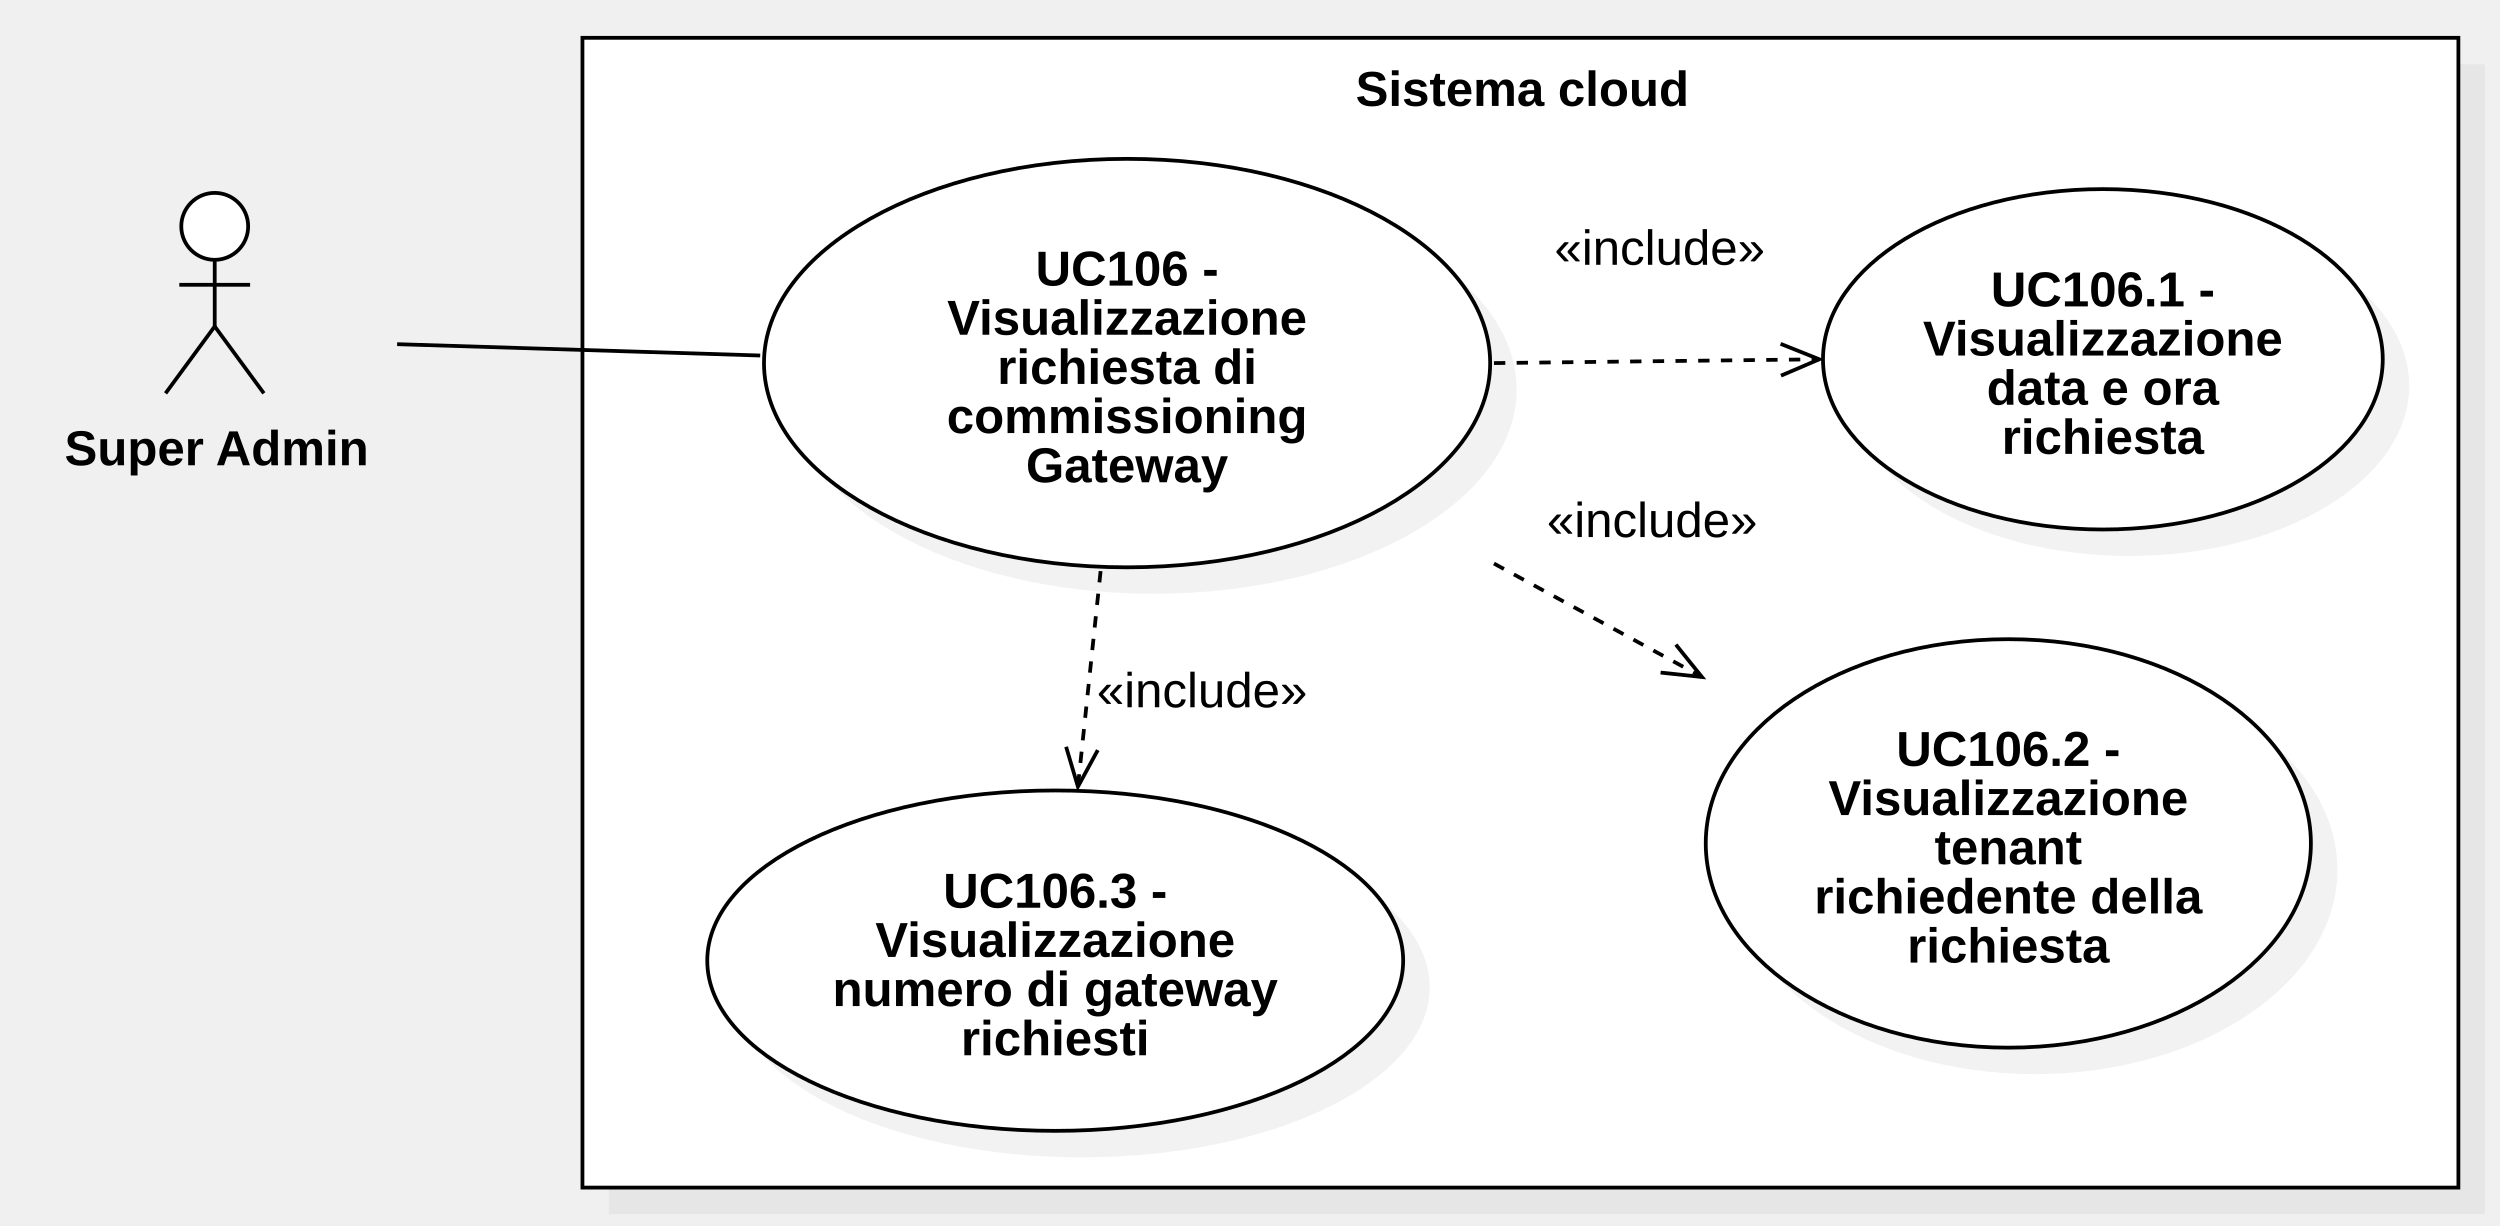
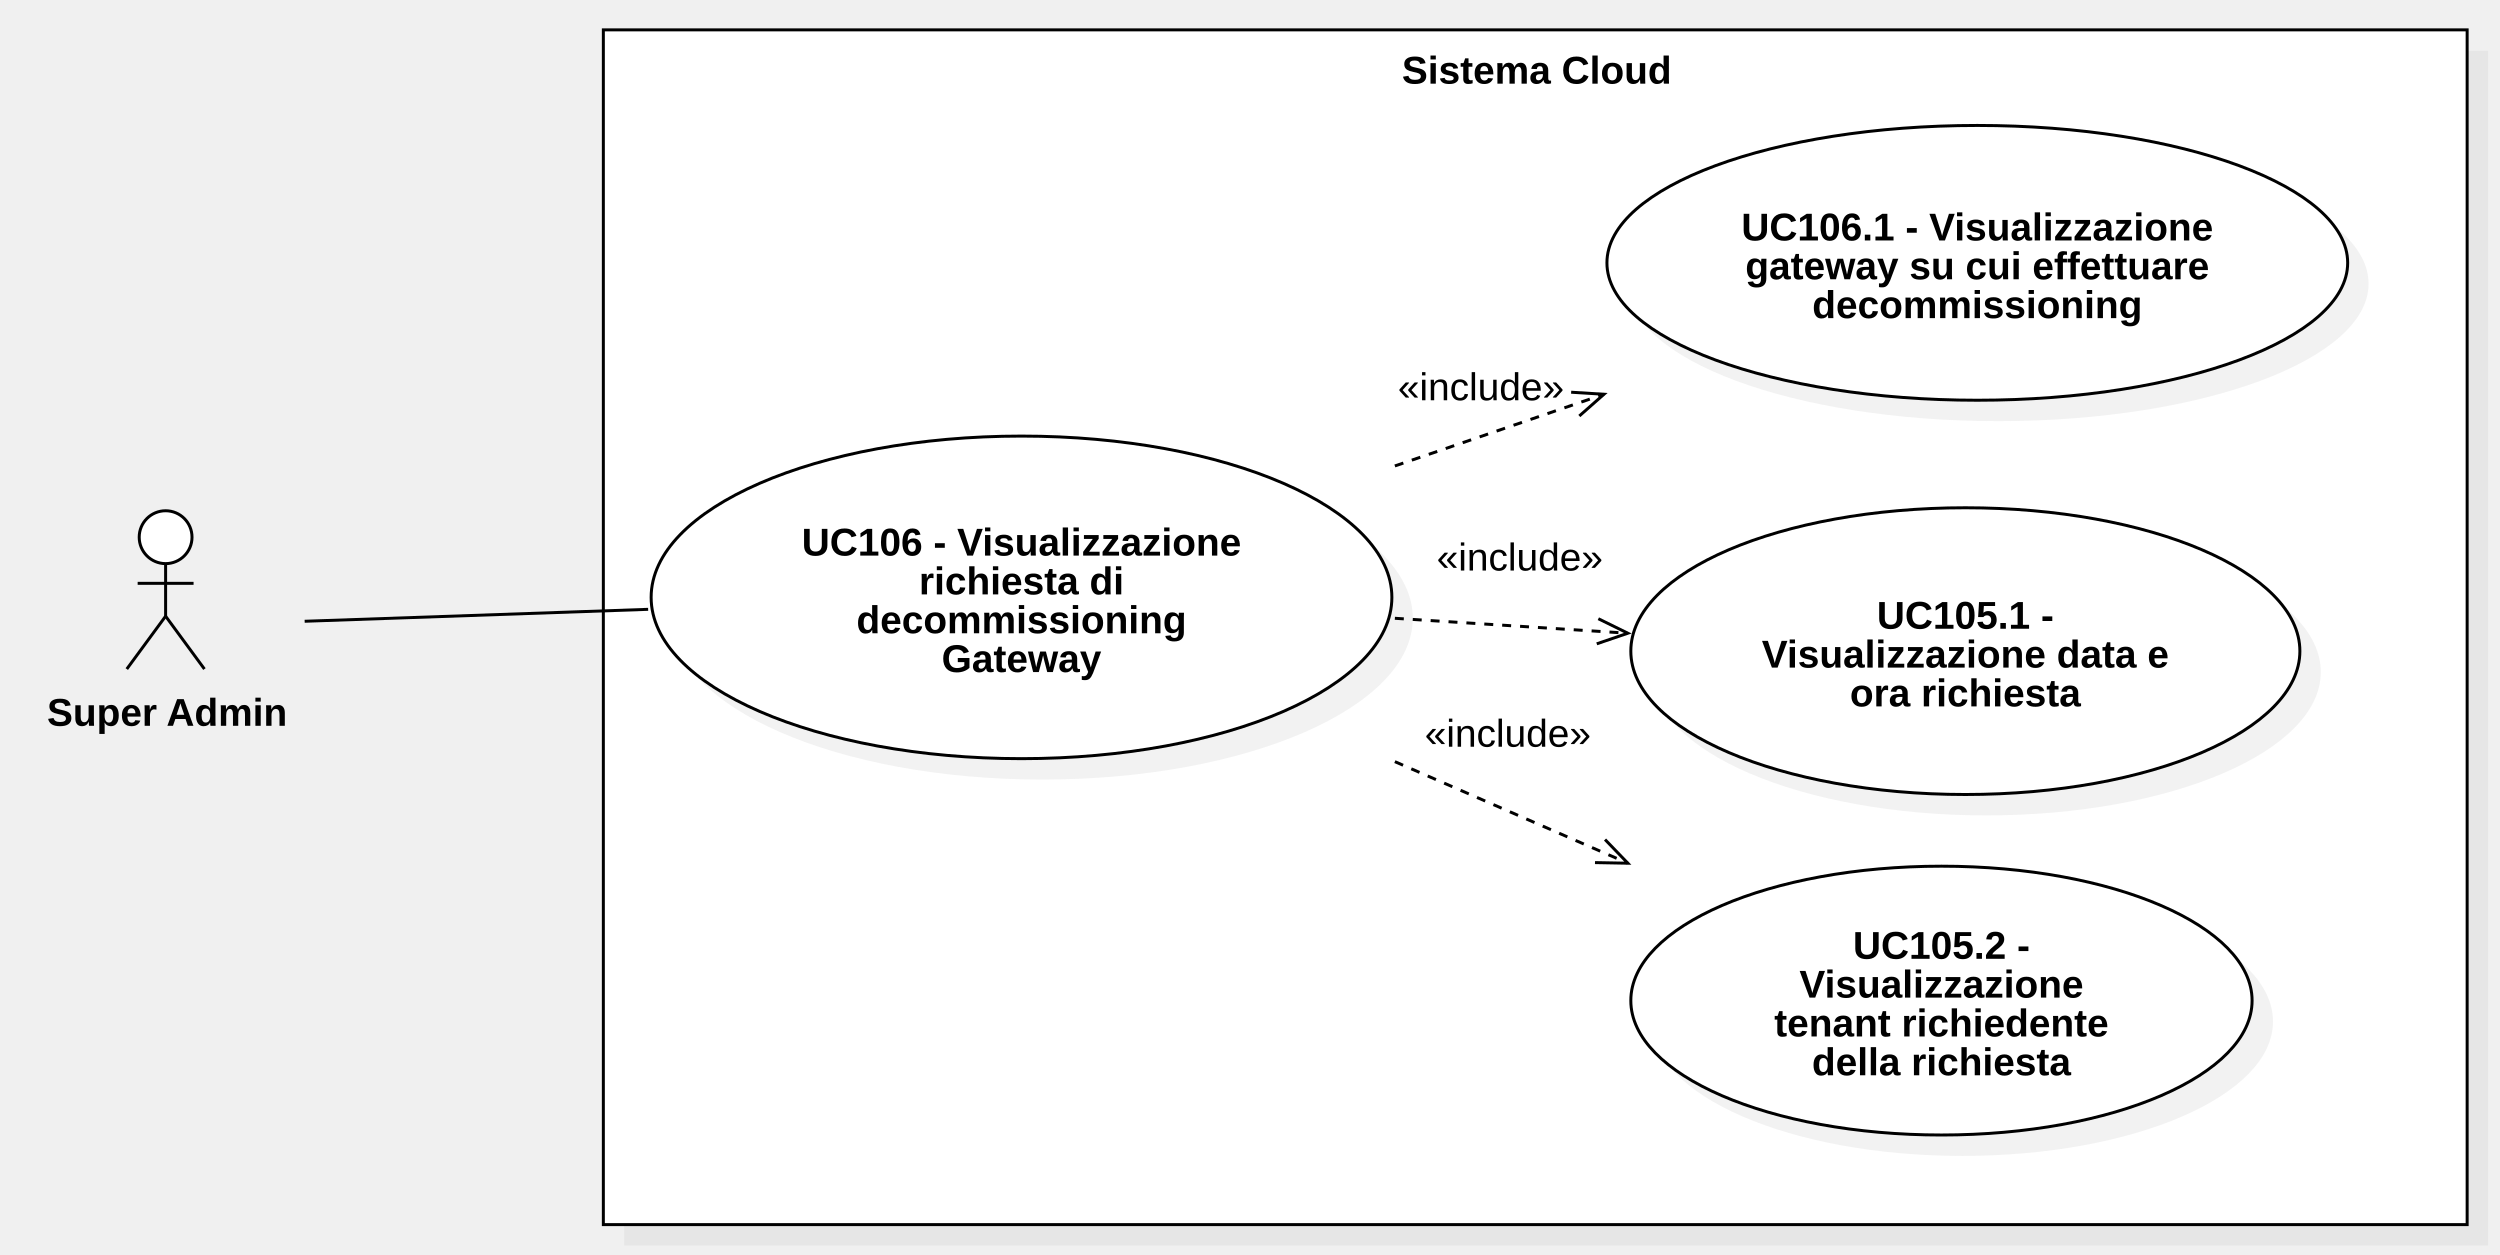
- <svg xmlns="http://www.w3.org/2000/svg" version="1.1" width="661" height="324">
+ <svg xmlns="http://www.w3.org/2000/svg" version="1.1" width="837" height="420">
  <defs />
  <g>
    <g>
-       <rect fill="#C0C0C0" stroke="none" x="166" y="24" width="496" height="304" transform="matrix(1 0 0 1 -5 -7)" fill-opacity="0.2" />
+       <rect fill="#C0C0C0" stroke="none" x="440" y="414" width="624" height="400" transform="matrix(1 0 0 1 -231 -397)" fill-opacity="0.2" />
    </g>
    <g>
-       <rect fill="#ffffff" stroke="none" x="159" y="17" width="496" height="304" transform="matrix(1 0 0 1 -5 -7)" />
+       <rect fill="#ffffff" stroke="none" x="433" y="407" width="624" height="400" transform="matrix(1 0 0 1 -231 -397)" />
    </g>
    <g>
-       <path fill="none" stroke="#000000" paint-order="fill stroke markers" d=" M 154 10 L 650 10 L 650 314 L 154 314 L 154 10 Z Z" stroke-miterlimit="10" stroke-dasharray="" />
+       <path fill="none" stroke="#000000" paint-order="fill stroke markers" d=" M 202 10 L 826 10 L 826 410 L 202 410 L 202 10 Z Z" stroke-miterlimit="10" stroke-dasharray="" />
    </g>
    <g>
      <g>
        <path fill="none" stroke="none" />
-         <text fill="#000000" stroke="none" font-family="Arial" font-size="13px" font-style="normal" font-weight="bold" text-decoration="undefined" x="407.5" y="30.5" text-anchor="middle" dominant-baseline="central" transform="matrix(1 0 0 1 -5 -7)">Sistema cloud</text>
+         <text fill="#000000" stroke="none" font-family="Arial" font-size="13px" font-style="normal" font-weight="bold" text-decoration="undefined" x="745.5" y="420.5" text-anchor="middle" dominant-baseline="central" transform="matrix(1 0 0 1 -231 -397)">Sistema Cloud</text>
      </g>
    </g>
    <g>
-       <path fill="#ffffff" stroke="none" paint-order="stroke fill markers" d=" M 47.931 59.85 C 47.931 54.962 51.889 51 56.771 51 C 61.653 51 65.611 54.962 65.611 59.85 C 65.611 64.738 61.653 68.7 56.771 68.7 C 51.889 68.7 47.931 64.738 47.931 59.85 Z" />
+       <path fill="#ffffff" stroke="none" paint-order="stroke fill markers" d=" M 46.607 179.85 C 46.607 174.962 50.565 171 55.447 171 C 60.329 171 64.287 174.962 64.287 179.85 C 64.287 184.738 60.329 188.7 55.447 188.7 C 50.565 188.7 46.607 184.738 46.607 179.85 Z" />
    </g>
    <g>
-       <path fill="none" stroke="#000000" paint-order="fill stroke markers" d=" M 47.931 59.85 C 47.931 54.962 51.889 51 56.771 51 C 61.653 51 65.611 54.962 65.611 59.85 C 65.611 64.738 61.653 68.7 56.771 68.7 C 51.889 68.7 47.931 64.738 47.931 59.85 Z" stroke-miterlimit="10" stroke-dasharray="" />
+       <path fill="none" stroke="#000000" paint-order="fill stroke markers" d=" M 46.607 179.85 C 46.607 174.962 50.565 171 55.447 171 C 60.329 171 64.287 174.962 64.287 179.85 C 64.287 184.738 60.329 188.7 55.447 188.7 C 50.565 188.7 46.607 184.738 46.607 179.85 Z" stroke-miterlimit="10" stroke-dasharray="" />
    </g>
    <g>
-       <path fill="none" stroke="#000000" paint-order="fill stroke markers" d=" M 56.771 68.7 L 56.771 86.3" stroke-miterlimit="10" stroke-dasharray="" />
+       <path fill="none" stroke="#000000" paint-order="fill stroke markers" d=" M 55.447 188.7 L 55.447 206.3" stroke-miterlimit="10" stroke-dasharray="" />
    </g>
    <g>
-       <path fill="none" stroke="#000000" paint-order="fill stroke markers" d=" M 47.411 75.3 L 66.131 75.3" stroke-miterlimit="10" stroke-dasharray="" />
+       <path fill="none" stroke="#000000" paint-order="fill stroke markers" d=" M 46.087 195.3 L 64.807 195.3" stroke-miterlimit="10" stroke-dasharray="" />
    </g>
    <g>
-       <path fill="none" stroke="#000000" paint-order="fill stroke markers" d=" M 56.771 86.3 L 43.771 104" stroke-miterlimit="10" stroke-dasharray="" />
+       <path fill="none" stroke="#000000" paint-order="fill stroke markers" d=" M 55.447 206.3 L 42.447 224" stroke-miterlimit="10" stroke-dasharray="" />
    </g>
    <g>
-       <path fill="none" stroke="#000000" paint-order="fill stroke markers" d=" M 56.771 86.3 L 69.771 104" stroke-miterlimit="10" stroke-dasharray="" />
+       <path fill="none" stroke="#000000" paint-order="fill stroke markers" d=" M 55.447 206.3 L 68.447 224" stroke-miterlimit="10" stroke-dasharray="" />
    </g>
    <g>
      <g>
        <path fill="none" stroke="none" />
-         <text fill="#000000" stroke="none" font-family="Arial" font-size="13px" font-style="normal" font-weight="bold" text-decoration="undefined" x="62.271" y="125.5" text-anchor="middle" dominant-baseline="central" transform="matrix(1 0 0 1 -5 -7)">Super Admin</text>
+         <text fill="#000000" stroke="none" font-family="Arial" font-size="13px" font-style="normal" font-weight="bold" text-decoration="undefined" x="286.947" y="635.5" text-anchor="middle" dominant-baseline="central" transform="matrix(1 0 0 1 -231 -397)">Super Admin</text>
      </g>
    </g>
    <g>
-       <path fill="#C0C0C0" stroke="none" paint-order="stroke fill markers" d=" M 209 103 C 209 73.177 251.981 49 305 49 C 358.019 49 401 73.177 401 103 C 401 132.823 358.019 157 305 157 C 251.981 157 209 132.823 209 103 Z" fill-opacity="0.2" />
+       <path fill="#C0C0C0" stroke="none" paint-order="stroke fill markers" d=" M 225 207 C 225 177.177 280.517 153 349 153 C 417.483 153 473 177.177 473 207 C 473 236.823 417.483 261 349 261 C 280.517 261 225 236.823 225 207 Z" fill-opacity="0.2" />
    </g>
    <g>
-       <path fill="#ffffff" stroke="none" paint-order="stroke fill markers" d=" M 202 96 C 202 66.177 244.981 42 298 42 C 351.019 42 394 66.177 394 96 C 394 125.823 351.019 150 298 150 C 244.981 150 202 125.823 202 96 Z" />
+       <path fill="#ffffff" stroke="none" paint-order="stroke fill markers" d=" M 218 200 C 218 170.177 273.517 146 342 146 C 410.483 146 466 170.177 466 200 C 466 229.823 410.483 254 342 254 C 273.517 254 218 229.823 218 200 Z" />
    </g>
    <g>
-       <path fill="none" stroke="#000000" paint-order="fill stroke markers" d=" M 202 96 C 202 66.177 244.981 42 298 42 C 351.019 42 394 66.177 394 96 C 394 125.823 351.019 150 298 150 C 244.981 150 202 125.823 202 96 Z" stroke-miterlimit="10" stroke-dasharray="" />
+       <path fill="none" stroke="#000000" paint-order="fill stroke markers" d=" M 218 200 C 218 170.177 273.517 146 342 146 C 410.483 146 466 170.177 466 200 C 466 229.823 410.483 254 342 254 C 273.517 254 218 229.823 218 200 Z" stroke-miterlimit="10" stroke-dasharray="" />
    </g>
    <g>
      <g>
        <path fill="none" stroke="none" />
-         <text fill="#000000" stroke="none" font-family="Arial" font-size="13px" font-style="normal" font-weight="bold" text-decoration="undefined" x="303" y="78" text-anchor="middle" dominant-baseline="central" transform="matrix(1 0 0 1 -5 -7)">UC106 -</text>
-         <text fill="#000000" stroke="none" font-family="Arial" font-size="13px" font-style="normal" font-weight="bold" text-decoration="undefined" x="303" y="91" text-anchor="middle" dominant-baseline="central" transform="matrix(1 0 0 1 -5 -7)">Visualizzazione</text>
-         <text fill="#000000" stroke="none" font-family="Arial" font-size="13px" font-style="normal" font-weight="bold" text-decoration="undefined" x="303" y="104" text-anchor="middle" dominant-baseline="central" transform="matrix(1 0 0 1 -5 -7)">richiesta di</text>
-         <text fill="#000000" stroke="none" font-family="Arial" font-size="13px" font-style="normal" font-weight="bold" text-decoration="undefined" x="303" y="117" text-anchor="middle" dominant-baseline="central" transform="matrix(1 0 0 1 -5 -7)">commissioning</text>
-         <text fill="#000000" stroke="none" font-family="Arial" font-size="13px" font-style="normal" font-weight="bold" text-decoration="undefined" x="303" y="130" text-anchor="middle" dominant-baseline="central" transform="matrix(1 0 0 1 -5 -7)">Gateway</text>
+         <text fill="#000000" stroke="none" font-family="Arial" font-size="13px" font-style="normal" font-weight="bold" text-decoration="undefined" x="573" y="578.5" text-anchor="middle" dominant-baseline="central" transform="matrix(1 0 0 1 -231 -397)">UC106  - Visualizzazione</text>
+         <text fill="#000000" stroke="none" font-family="Arial" font-size="13px" font-style="normal" font-weight="bold" text-decoration="undefined" x="573" y="591.5" text-anchor="middle" dominant-baseline="central" transform="matrix(1 0 0 1 -231 -397)">richiesta di</text>
+         <text fill="#000000" stroke="none" font-family="Arial" font-size="13px" font-style="normal" font-weight="bold" text-decoration="undefined" x="573" y="604.5" text-anchor="middle" dominant-baseline="central" transform="matrix(1 0 0 1 -231 -397)">decommissioning</text>
+         <text fill="#000000" stroke="none" font-family="Arial" font-size="13px" font-style="normal" font-weight="bold" text-decoration="undefined" x="573" y="617.5" text-anchor="middle" dominant-baseline="central" transform="matrix(1 0 0 1 -231 -397)">Gateway</text>
      </g>
    </g>
    <g>
-       <path fill="#C0C0C0" stroke="none" paint-order="stroke fill markers" d=" M 489 102 C 489 77.147 522.131 57 563 57 C 603.869 57 637 77.147 637 102 C 637 126.853 603.869 147 563 147 C 522.131 147 489 126.853 489 102 Z" fill-opacity="0.2" />
+       <path fill="none" stroke="#000000" paint-order="fill stroke markers" d=" M 467 156 L 537 132" stroke-miterlimit="10" stroke-dasharray="3" />
    </g>
    <g>
-       <path fill="#ffffff" stroke="none" paint-order="stroke fill markers" d=" M 482 95 C 482 70.147 515.131 50 556 50 C 596.869 50 630 70.147 630 95 C 630 119.853 596.869 140 556 140 C 515.131 140 482 119.853 482 95 Z" />
+       <path fill="none" stroke="#000000" paint-order="fill stroke markers" d=" M 528.752 139.278 L 537 132 L 526.021 131.314" stroke-miterlimit="10" stroke-dasharray="" />
    </g>
    <g>
-       <path fill="none" stroke="#000000" paint-order="fill stroke markers" d=" M 482 95 C 482 70.147 515.131 50 556 50 C 596.869 50 630 70.147 630 95 C 630 119.853 596.869 140 556 140 C 515.131 140 482 119.853 482 95 Z" stroke-miterlimit="10" stroke-dasharray="" />
+       <rect fill="#ffffff" stroke="none" x="699" y="520" width="55.656" height="13" transform="matrix(1 0 0 1 -231 -397)" />
    </g>
    <g>
      <g>
        <path fill="none" stroke="none" />
-         <text fill="#000000" stroke="none" font-family="Arial" font-size="13px" font-style="normal" font-weight="bold" text-decoration="undefined" x="561" y="83.5" text-anchor="middle" dominant-baseline="central" transform="matrix(1 0 0 1 -5 -7)">UC106.1 -</text>
-         <text fill="#000000" stroke="none" font-family="Arial" font-size="13px" font-style="normal" font-weight="bold" text-decoration="undefined" x="561" y="96.5" text-anchor="middle" dominant-baseline="central" transform="matrix(1 0 0 1 -5 -7)">Visualizzazione</text>
-         <text fill="#000000" stroke="none" font-family="Arial" font-size="13px" font-style="normal" font-weight="bold" text-decoration="undefined" x="561" y="109.5" text-anchor="middle" dominant-baseline="central" transform="matrix(1 0 0 1 -5 -7)">data e ora</text>
-         <text fill="#000000" stroke="none" font-family="Arial" font-size="13px" font-style="normal" font-weight="bold" text-decoration="undefined" x="561" y="122.5" text-anchor="middle" dominant-baseline="central" transform="matrix(1 0 0 1 -5 -7)">richiesta</text>
+         <text fill="#000000" stroke="none" font-family="Arial" font-size="13px" font-style="normal" font-weight="normal" text-decoration="undefined" x="726.828" y="526.5" text-anchor="middle" dominant-baseline="central" transform="matrix(1 0 0 1 -231 -397)">«include»</text>
      </g>
    </g>
    <g>
-       <path fill="#C0C0C0" stroke="none" paint-order="stroke fill markers" d=" M 194 261 C 194 236.147 235.19 216 286 216 C 336.81 216 378 236.147 378 261 C 378 285.853 336.81 306 286 306 C 235.19 306 194 285.853 194 261 Z" fill-opacity="0.2" />
+       <path fill="none" stroke="#000000" paint-order="fill stroke markers" d=" M 467 207 L 545 212" stroke-miterlimit="10" stroke-dasharray="3" />
    </g>
    <g>
-       <path fill="#ffffff" stroke="none" paint-order="stroke fill markers" d=" M 187 254 C 187 229.147 228.19 209 279 209 C 329.81 209 371 229.147 371 254 C 371 278.853 329.81 299 279 299 C 228.19 299 187 278.853 187 254 Z" />
+       <path fill="none" stroke="#000000" paint-order="fill stroke markers" d=" M 534.589 215.551 L 545 212 L 535.127 207.149" stroke-miterlimit="10" stroke-dasharray="" />
    </g>
    <g>
-       <path fill="none" stroke="#000000" paint-order="fill stroke markers" d=" M 187 254 C 187 229.147 228.19 209 279 209 C 329.81 209 371 229.147 371 254 C 371 278.853 329.81 299 279 299 C 228.19 299 187 278.853 187 254 Z" stroke-miterlimit="10" stroke-dasharray="" />
+       <rect fill="#ffffff" stroke="none" x="712" y="577" width="55.656" height="13" transform="matrix(1 0 0 1 -231 -397)" />
    </g>
    <g>
      <g>
        <path fill="none" stroke="none" />
-         <text fill="#000000" stroke="none" font-family="Arial" font-size="13px" font-style="normal" font-weight="bold" text-decoration="undefined" x="284" y="242.5" text-anchor="middle" dominant-baseline="central" transform="matrix(1 0 0 1 -5 -7)">UC106.3 -</text>
-         <text fill="#000000" stroke="none" font-family="Arial" font-size="13px" font-style="normal" font-weight="bold" text-decoration="undefined" x="284" y="255.5" text-anchor="middle" dominant-baseline="central" transform="matrix(1 0 0 1 -5 -7)">Visualizzazione</text>
-         <text fill="#000000" stroke="none" font-family="Arial" font-size="13px" font-style="normal" font-weight="bold" text-decoration="undefined" x="284" y="268.5" text-anchor="middle" dominant-baseline="central" transform="matrix(1 0 0 1 -5 -7)">numero di gateway</text>
-         <text fill="#000000" stroke="none" font-family="Arial" font-size="13px" font-style="normal" font-weight="bold" text-decoration="undefined" x="284" y="281.5" text-anchor="middle" dominant-baseline="central" transform="matrix(1 0 0 1 -5 -7)">richiesti</text>
+         <text fill="#000000" stroke="none" font-family="Arial" font-size="13px" font-style="normal" font-weight="normal" text-decoration="undefined" x="739.828" y="583.5" text-anchor="middle" dominant-baseline="central" transform="matrix(1 0 0 1 -231 -397)">«include»</text>
      </g>
    </g>
    <g>
-       <path fill="none" stroke="#000000" paint-order="fill stroke markers" d=" M 395 96 L 481 95" stroke-miterlimit="10" stroke-dasharray="3" />
+       <path fill="none" stroke="#000000" paint-order="fill stroke markers" d=" M 467 255 L 545 289" stroke-miterlimit="10" stroke-dasharray="3" />
    </g>
    <g>
-       <path fill="none" stroke="#000000" paint-order="fill stroke markers" d=" M 470.887 99.327 L 481 95 L 470.789 90.909" stroke-miterlimit="10" stroke-dasharray="" />
+       <path fill="none" stroke="#000000" paint-order="fill stroke markers" d=" M 534.002 288.798 L 545 289 L 537.366 281.08" stroke-miterlimit="10" stroke-dasharray="" />
    </g>
    <g>
-       <rect fill="#ffffff" stroke="none" x="416" y="66" width="55.656" height="13" transform="matrix(1 0 0 1 -5 -7)" />
+       <rect fill="#ffffff" stroke="none" x="708" y="636" width="55.656" height="13" transform="matrix(1 0 0 1 -231 -397)" />
    </g>
    <g>
      <g>
        <path fill="none" stroke="none" />
-         <text fill="#000000" stroke="none" font-family="Arial" font-size="13px" font-style="normal" font-weight="normal" text-decoration="undefined" x="443.828" y="72.5" text-anchor="middle" dominant-baseline="central" transform="matrix(1 0 0 1 -5 -7)">«include»</text>
+         <text fill="#000000" stroke="none" font-family="Arial" font-size="13px" font-style="normal" font-weight="normal" text-decoration="undefined" x="735.828" y="642.5" text-anchor="middle" dominant-baseline="central" transform="matrix(1 0 0 1 -231 -397)">«include»</text>
      </g>
    </g>
    <g>
-       <path fill="none" stroke="#000000" paint-order="fill stroke markers" d=" M 291 151 L 285 208" stroke-miterlimit="10" stroke-dasharray="3" />
+       <path fill="none" stroke="#000000" paint-order="fill stroke markers" d=" M 102 208 L 217 204" stroke-miterlimit="10" stroke-dasharray="" />
    </g>
    <g>
-       <path fill="none" stroke="#000000" paint-order="fill stroke markers" d=" M 281.877 197.452 L 285 208 L 290.25 198.334" stroke-miterlimit="10" stroke-dasharray="" />
+       <path fill="#C0C0C0" stroke="none" paint-order="stroke fill markers" d=" M 553 342 C 553 317.147 599.562 297 657 297 C 714.438 297 761 317.147 761 342 C 761 366.853 714.438 387 657 387 C 599.562 387 553 366.853 553 342 Z" fill-opacity="0.2" />
    </g>
    <g>
-       <rect fill="#ffffff" stroke="none" x="295" y="183" width="55.656" height="13" transform="matrix(1 0 0 1 -5 -7)" />
+       <path fill="#ffffff" stroke="none" paint-order="stroke fill markers" d=" M 546 335 C 546 310.147 592.562 290 650 290 C 707.438 290 754 310.147 754 335 C 754 359.853 707.438 380 650 380 C 592.562 380 546 359.853 546 335 Z" />
+     </g>
+     <g>
+       <path fill="none" stroke="#000000" paint-order="fill stroke markers" d=" M 546 335 C 546 310.147 592.562 290 650 290 C 707.438 290 754 310.147 754 335 C 754 359.853 707.438 380 650 380 C 592.562 380 546 359.853 546 335 Z" stroke-miterlimit="10" stroke-dasharray="" />
    </g>
    <g>
      <g>
        <path fill="none" stroke="none" />
-         <text fill="#000000" stroke="none" font-family="Arial" font-size="13px" font-style="normal" font-weight="normal" text-decoration="undefined" x="322.828" y="189.5" text-anchor="middle" dominant-baseline="central" transform="matrix(1 0 0 1 -5 -7)">«include»</text>
+         <text fill="#000000" stroke="none" font-family="Arial" font-size="13px" font-style="normal" font-weight="bold" text-decoration="undefined" x="881" y="713.5" text-anchor="middle" dominant-baseline="central" transform="matrix(1 0 0 1 -231 -397)">UC105.2  -</text>
+         <text fill="#000000" stroke="none" font-family="Arial" font-size="13px" font-style="normal" font-weight="bold" text-decoration="undefined" x="881" y="726.5" text-anchor="middle" dominant-baseline="central" transform="matrix(1 0 0 1 -231 -397)">Visualizzazione</text>
+         <text fill="#000000" stroke="none" font-family="Arial" font-size="13px" font-style="normal" font-weight="bold" text-decoration="undefined" x="881" y="739.5" text-anchor="middle" dominant-baseline="central" transform="matrix(1 0 0 1 -231 -397)">tenant richiedente</text>
+         <text fill="#000000" stroke="none" font-family="Arial" font-size="13px" font-style="normal" font-weight="bold" text-decoration="undefined" x="881" y="752.5" text-anchor="middle" dominant-baseline="central" transform="matrix(1 0 0 1 -231 -397)">della richiesta</text>
      </g>
    </g>
    <g>
-       <path fill="none" stroke="#000000" paint-order="fill stroke markers" d=" M 395 149 L 450 179" stroke-miterlimit="10" stroke-dasharray="3" />
+       <path fill="#C0C0C0" stroke="none" paint-order="stroke fill markers" d=" M 553 225 C 553 198.49 603.144 177 665 177 C 726.856 177 777 198.49 777 225 C 777 251.51 726.856 273 665 273 C 603.144 273 553 251.51 553 225 Z" fill-opacity="0.2" />
    </g>
    <g>
-       <path fill="none" stroke="#000000" paint-order="fill stroke markers" d=" M 439.062 177.829 L 450 179 L 443.094 170.438" stroke-miterlimit="10" stroke-dasharray="" />
+       <path fill="#ffffff" stroke="none" paint-order="stroke fill markers" d=" M 546 218 C 546 191.49 596.144 170 658 170 C 719.856 170 770 191.49 770 218 C 770 244.51 719.856 266 658 266 C 596.144 266 546 244.51 546 218 Z" />
    </g>
    <g>
-       <rect fill="#ffffff" stroke="none" x="414" y="138" width="55.656" height="13" transform="matrix(1 0 0 1 -5 -7)" />
+       <path fill="none" stroke="#000000" paint-order="fill stroke markers" d=" M 546 218 C 546 191.49 596.144 170 658 170 C 719.856 170 770 191.49 770 218 C 770 244.51 719.856 266 658 266 C 596.144 266 546 244.51 546 218 Z" stroke-miterlimit="10" stroke-dasharray="" />
    </g>
    <g>
      <g>
        <path fill="none" stroke="none" />
-         <text fill="#000000" stroke="none" font-family="Arial" font-size="13px" font-style="normal" font-weight="normal" text-decoration="undefined" x="441.828" y="144.5" text-anchor="middle" dominant-baseline="central" transform="matrix(1 0 0 1 -5 -7)">«include»</text>
+         <text fill="#000000" stroke="none" font-family="Arial" font-size="13px" font-style="normal" font-weight="bold" text-decoration="undefined" x="889" y="603" text-anchor="middle" dominant-baseline="central" transform="matrix(1 0 0 1 -231 -397)">UC105.1  -</text>
+         <text fill="#000000" stroke="none" font-family="Arial" font-size="13px" font-style="normal" font-weight="bold" text-decoration="undefined" x="889" y="616" text-anchor="middle" dominant-baseline="central" transform="matrix(1 0 0 1 -231 -397)">Visualizzazione data e</text>
+         <text fill="#000000" stroke="none" font-family="Arial" font-size="13px" font-style="normal" font-weight="bold" text-decoration="undefined" x="889" y="629" text-anchor="middle" dominant-baseline="central" transform="matrix(1 0 0 1 -231 -397)">ora richiesta</text>
      </g>
    </g>
    <g>
-       <path fill="none" stroke="#000000" paint-order="fill stroke markers" d=" M 105 91 L 201 94" stroke-miterlimit="10" stroke-dasharray="" />
+       <path fill="#C0C0C0" stroke="none" paint-order="stroke fill markers" d=" M 545 95 C 545 69.595 600.517 49 669 49 C 737.483 49 793 69.595 793 95 C 793 120.405 737.483 141 669 141 C 600.517 141 545 120.405 545 95 Z" fill-opacity="0.2" />
    </g>
    <g>
-       <path fill="#C0C0C0" stroke="none" paint-order="stroke fill markers" d=" M 458 230 C 458 200.177 493.817 176 538 176 C 582.183 176 618 200.177 618 230 C 618 259.823 582.183 284 538 284 C 493.817 284 458 259.823 458 230 Z" fill-opacity="0.2" />
+       <path fill="#ffffff" stroke="none" paint-order="stroke fill markers" d=" M 538 88 C 538 62.595 593.517 42 662 42 C 730.483 42 786 62.595 786 88 C 786 113.405 730.483 134 662 134 C 593.517 134 538 113.405 538 88 Z" />
    </g>
    <g>
-       <path fill="#ffffff" stroke="none" paint-order="stroke fill markers" d=" M 451 223 C 451 193.177 486.817 169 531 169 C 575.183 169 611 193.177 611 223 C 611 252.823 575.183 277 531 277 C 486.817 277 451 252.823 451 223 Z" />
-     </g>
-     <g>
-       <path fill="none" stroke="#000000" paint-order="fill stroke markers" d=" M 451 223 C 451 193.177 486.817 169 531 169 C 575.183 169 611 193.177 611 223 C 611 252.823 575.183 277 531 277 C 486.817 277 451 252.823 451 223 Z" stroke-miterlimit="10" stroke-dasharray="" />
+       <path fill="none" stroke="#000000" paint-order="fill stroke markers" d=" M 538 88 C 538 62.595 593.517 42 662 42 C 730.483 42 786 62.595 786 88 C 786 113.405 730.483 134 662 134 C 593.517 134 538 113.405 538 88 Z" stroke-miterlimit="10" stroke-dasharray="" />
    </g>
    <g>
      <g>
        <path fill="none" stroke="none" />
-         <text fill="#000000" stroke="none" font-family="Arial" font-size="13px" font-style="normal" font-weight="bold" text-decoration="undefined" x="536" y="205" text-anchor="middle" dominant-baseline="central" transform="matrix(1 0 0 1 -5 -7)">UC106.2 -</text>
-         <text fill="#000000" stroke="none" font-family="Arial" font-size="13px" font-style="normal" font-weight="bold" text-decoration="undefined" x="536" y="218" text-anchor="middle" dominant-baseline="central" transform="matrix(1 0 0 1 -5 -7)">Visualizzazione</text>
-         <text fill="#000000" stroke="none" font-family="Arial" font-size="13px" font-style="normal" font-weight="bold" text-decoration="undefined" x="536" y="231" text-anchor="middle" dominant-baseline="central" transform="matrix(1 0 0 1 -5 -7)">tenant</text>
-         <text fill="#000000" stroke="none" font-family="Arial" font-size="13px" font-style="normal" font-weight="bold" text-decoration="undefined" x="536" y="244" text-anchor="middle" dominant-baseline="central" transform="matrix(1 0 0 1 -5 -7)">richiedente della</text>
-         <text fill="#000000" stroke="none" font-family="Arial" font-size="13px" font-style="normal" font-weight="bold" text-decoration="undefined" x="536" y="257" text-anchor="middle" dominant-baseline="central" transform="matrix(1 0 0 1 -5 -7)">richiesta</text>
+         <text fill="#000000" stroke="none" font-family="Arial" font-size="13px" font-style="normal" font-weight="bold" text-decoration="undefined" x="893" y="473" text-anchor="middle" dominant-baseline="central" transform="matrix(1 0 0 1 -231 -397)">UC106.1  - Visualizzazione</text>
+         <text fill="#000000" stroke="none" font-family="Arial" font-size="13px" font-style="normal" font-weight="bold" text-decoration="undefined" x="893" y="486" text-anchor="middle" dominant-baseline="central" transform="matrix(1 0 0 1 -231 -397)">gateway su cui effettuare</text>
+         <text fill="#000000" stroke="none" font-family="Arial" font-size="13px" font-style="normal" font-weight="bold" text-decoration="undefined" x="893" y="499" text-anchor="middle" dominant-baseline="central" transform="matrix(1 0 0 1 -231 -397)">decommissioning</text>
      </g>
    </g>
  </g>
</svg>
